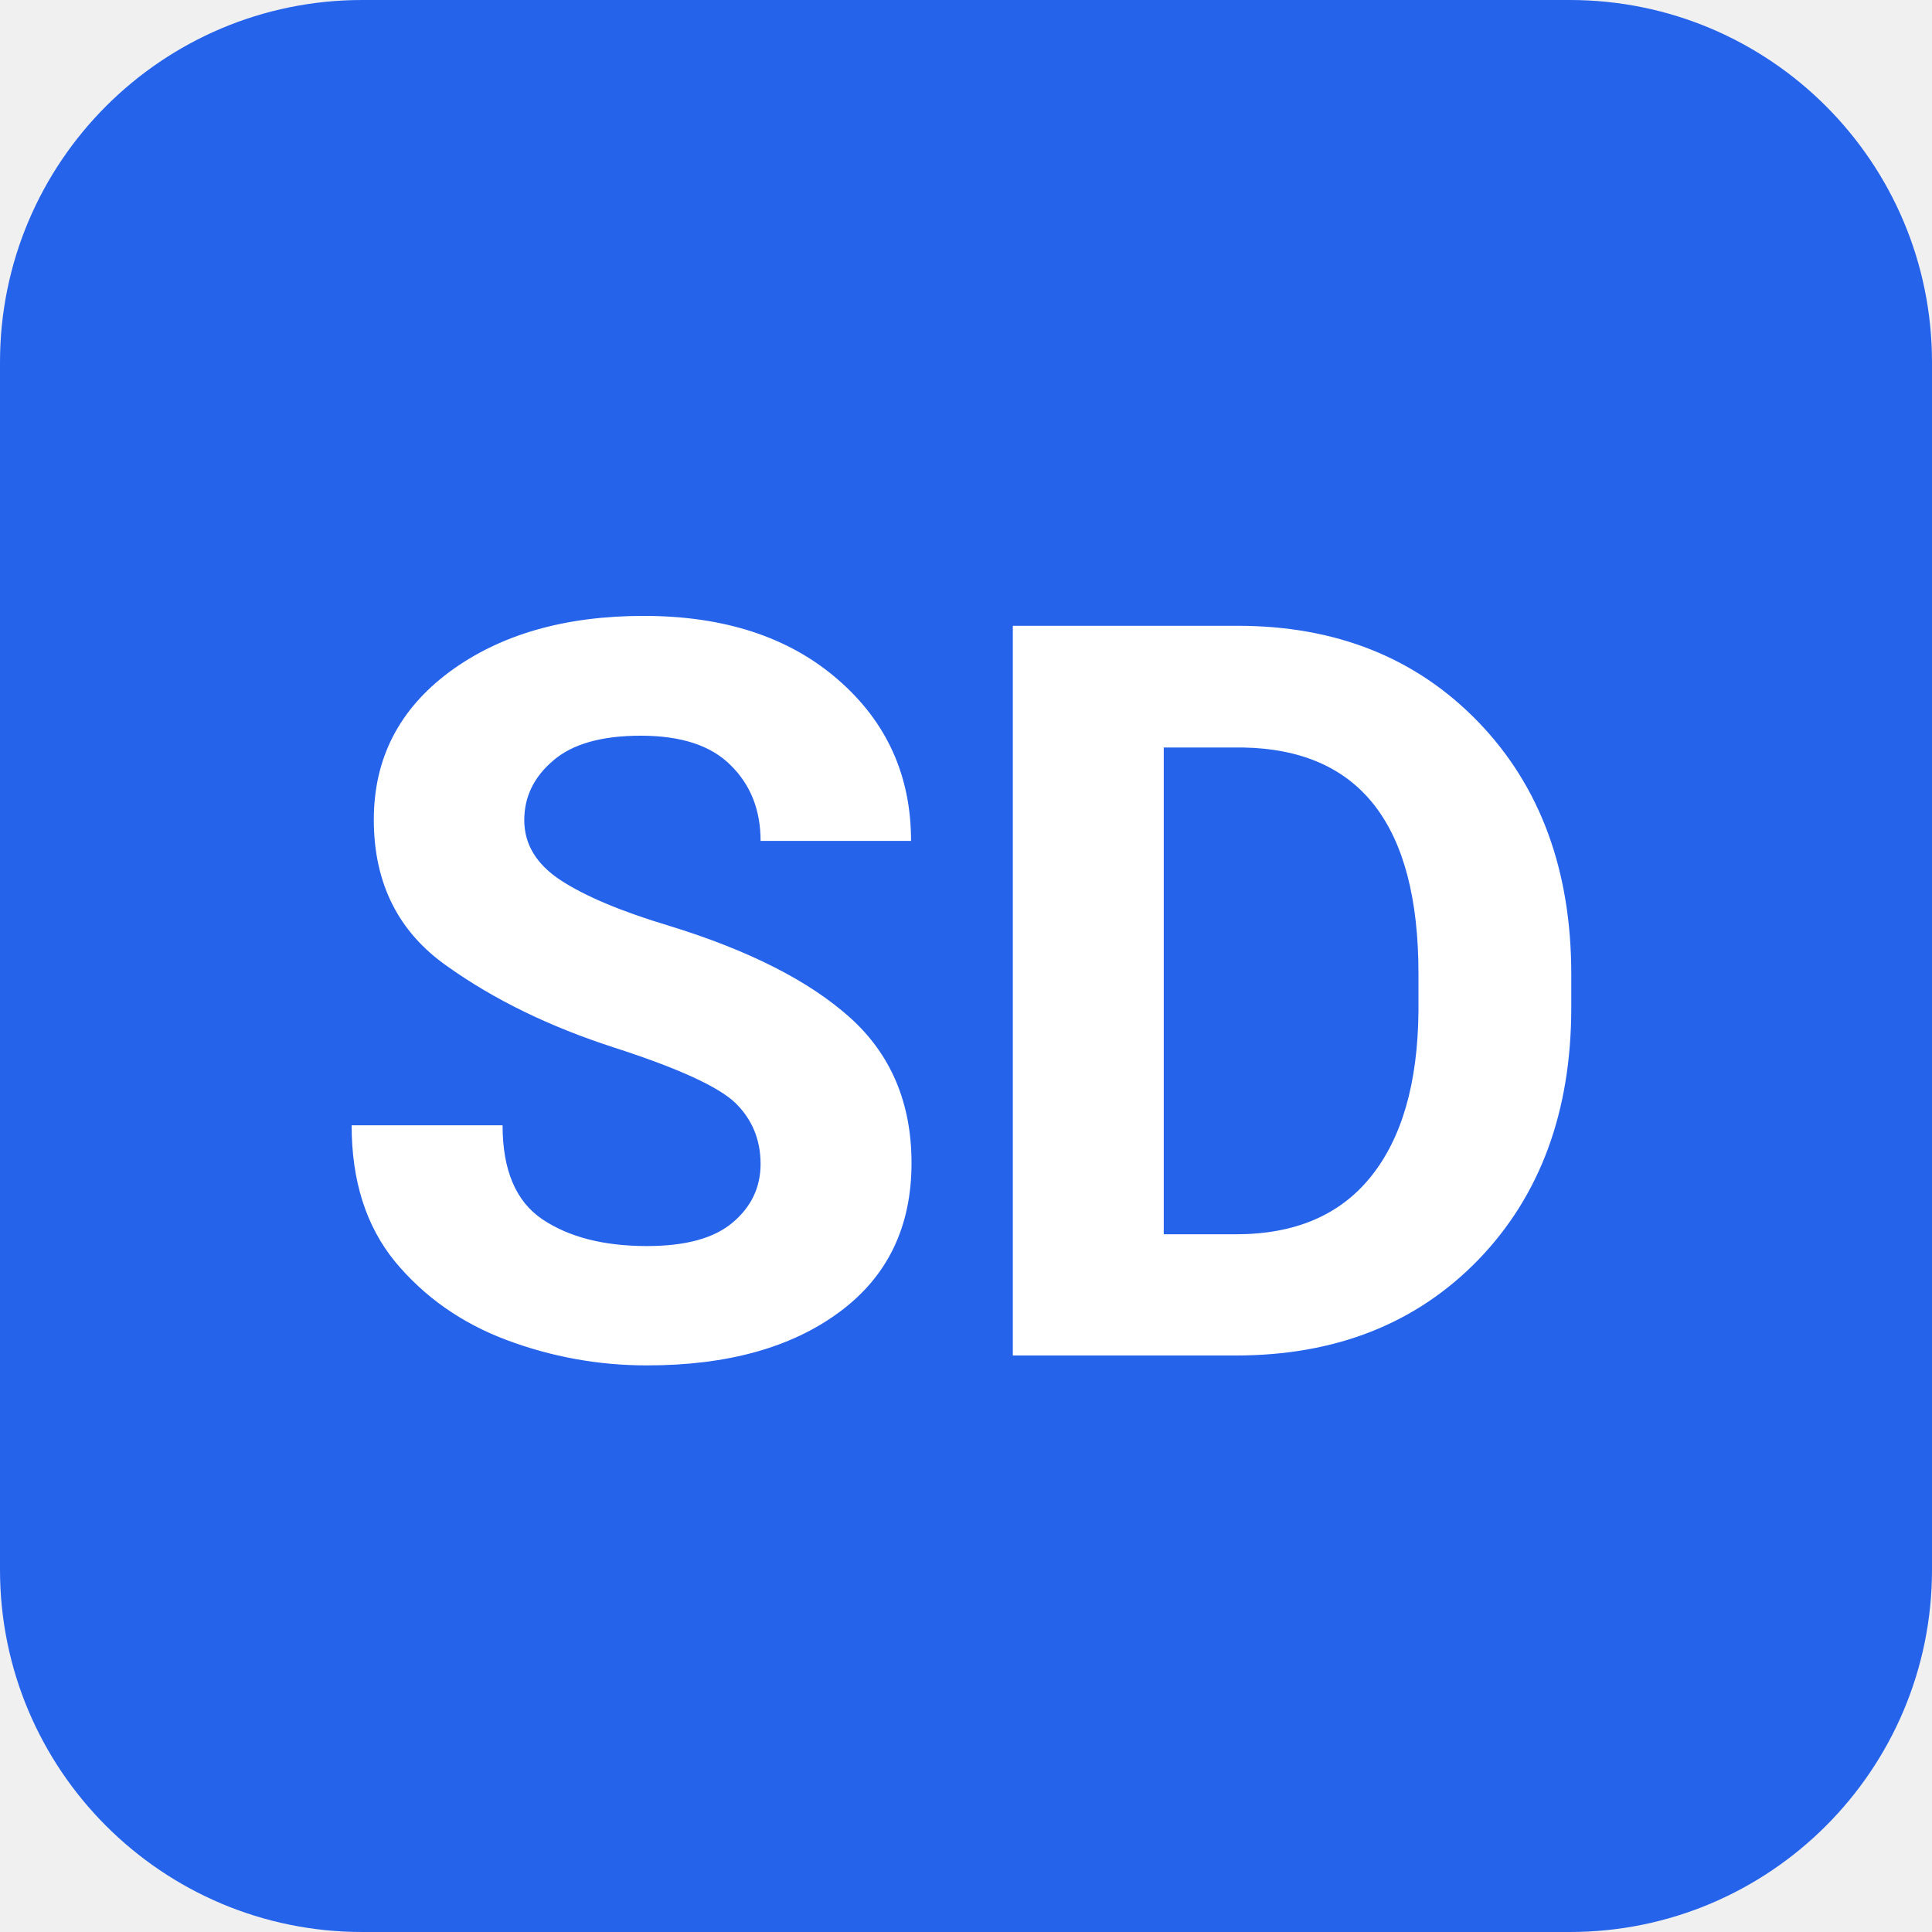
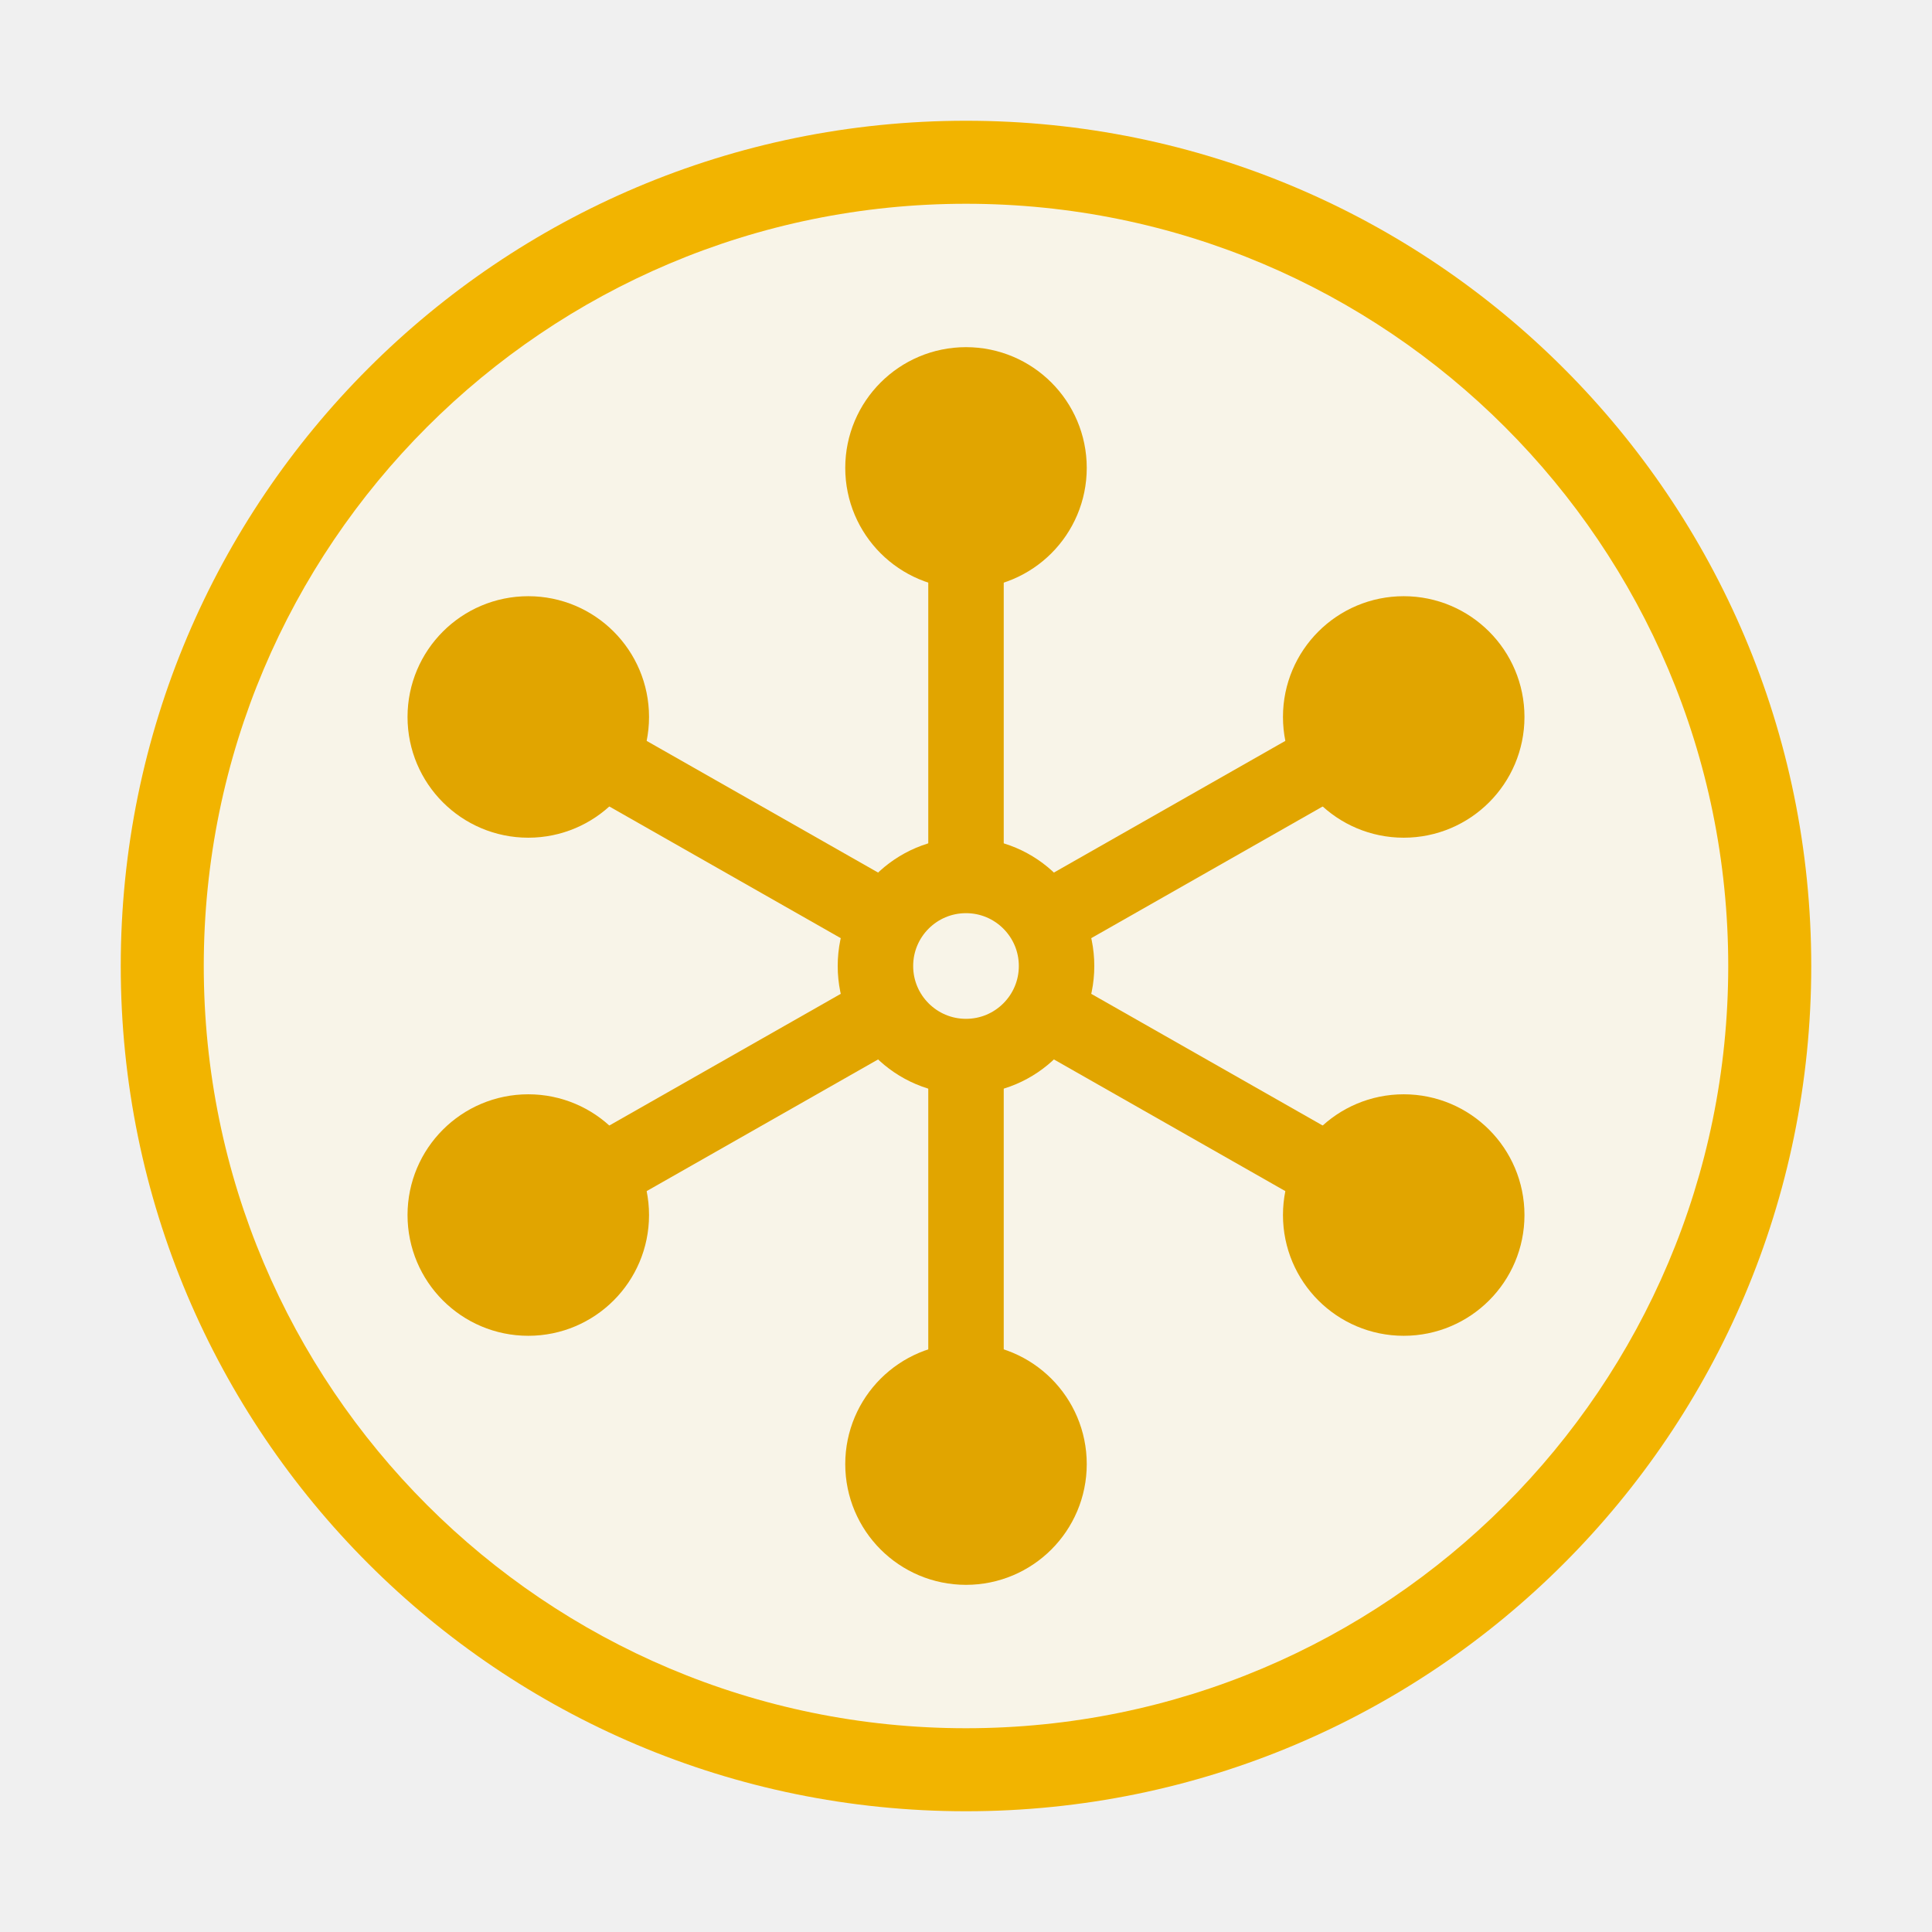
- <svg xmlns="http://www.w3.org/2000/svg" viewBox="0 0 64 64">
-   <rect width="64" height="64" rx="12" fill="#2563eb" />
-   <text x="50%" y="52%" dominant-baseline="central" text-anchor="middle" font-family="-apple-system, Segoe UI, Roboto, sans-serif" font-size="34" font-weight="700" fill="#fff">SD</text>
+ <svg xmlns="http://www.w3.org/2000/svg" width="256" height="256" viewBox="0 0 256 256">
+   <circle cx="128" cy="128" r="112" fill="#F2B400" />
+   <circle cx="128" cy="128" r="101" fill="#F8F4E8" />
+   <g stroke="#E1A500" stroke-width="10" stroke-linecap="round" fill="#E1A500">
+     <line x1="128" y1="128" x2="128" y2="62" />
+     <line x1="128" y1="128" x2="186" y2="95" />
+     <line x1="128" y1="128" x2="186" y2="161" />
+     <line x1="128" y1="128" x2="128" y2="194" />
+     <line x1="128" y1="128" x2="70" y2="161" />
+     <line x1="128" y1="128" x2="70" y2="95" />
+     <circle cx="128" cy="128" r="12" fill="#F8F4E8" stroke="#E1A500" />
+     <circle cx="128" cy="62" r="11" />
+     <circle cx="186" cy="95" r="11" />
+     <circle cx="186" cy="161" r="11" />
+     <circle cx="128" cy="194" r="11" />
+     <circle cx="70" cy="161" r="11" />
+     <circle cx="70" cy="95" r="11" />
+   </g>
</svg>
